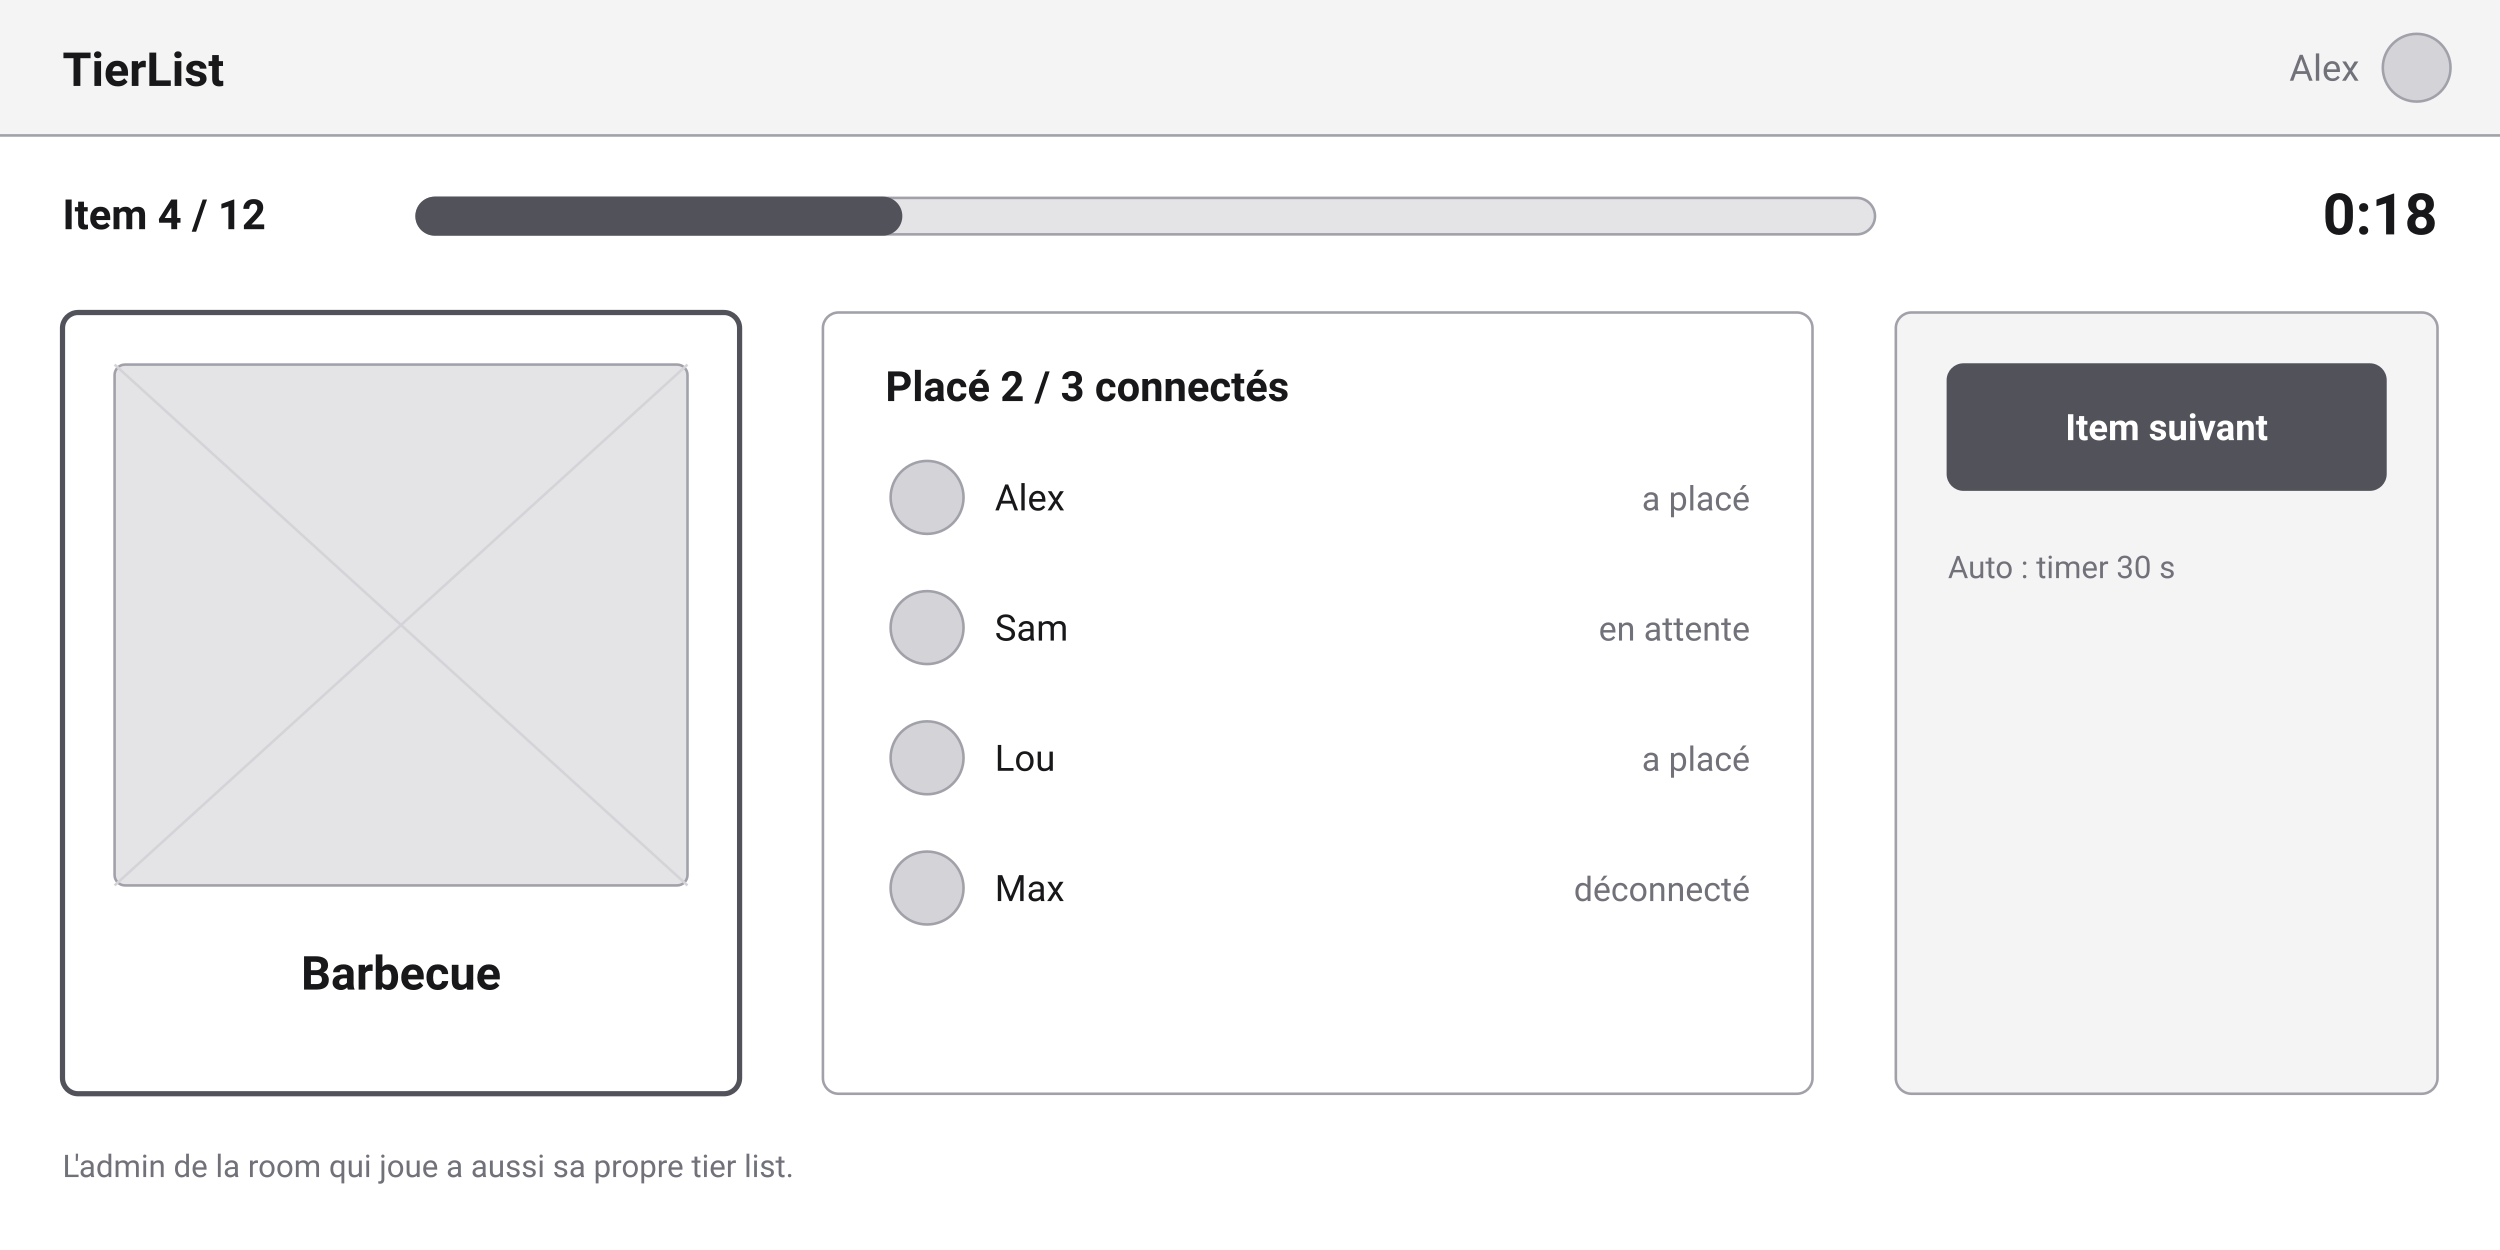
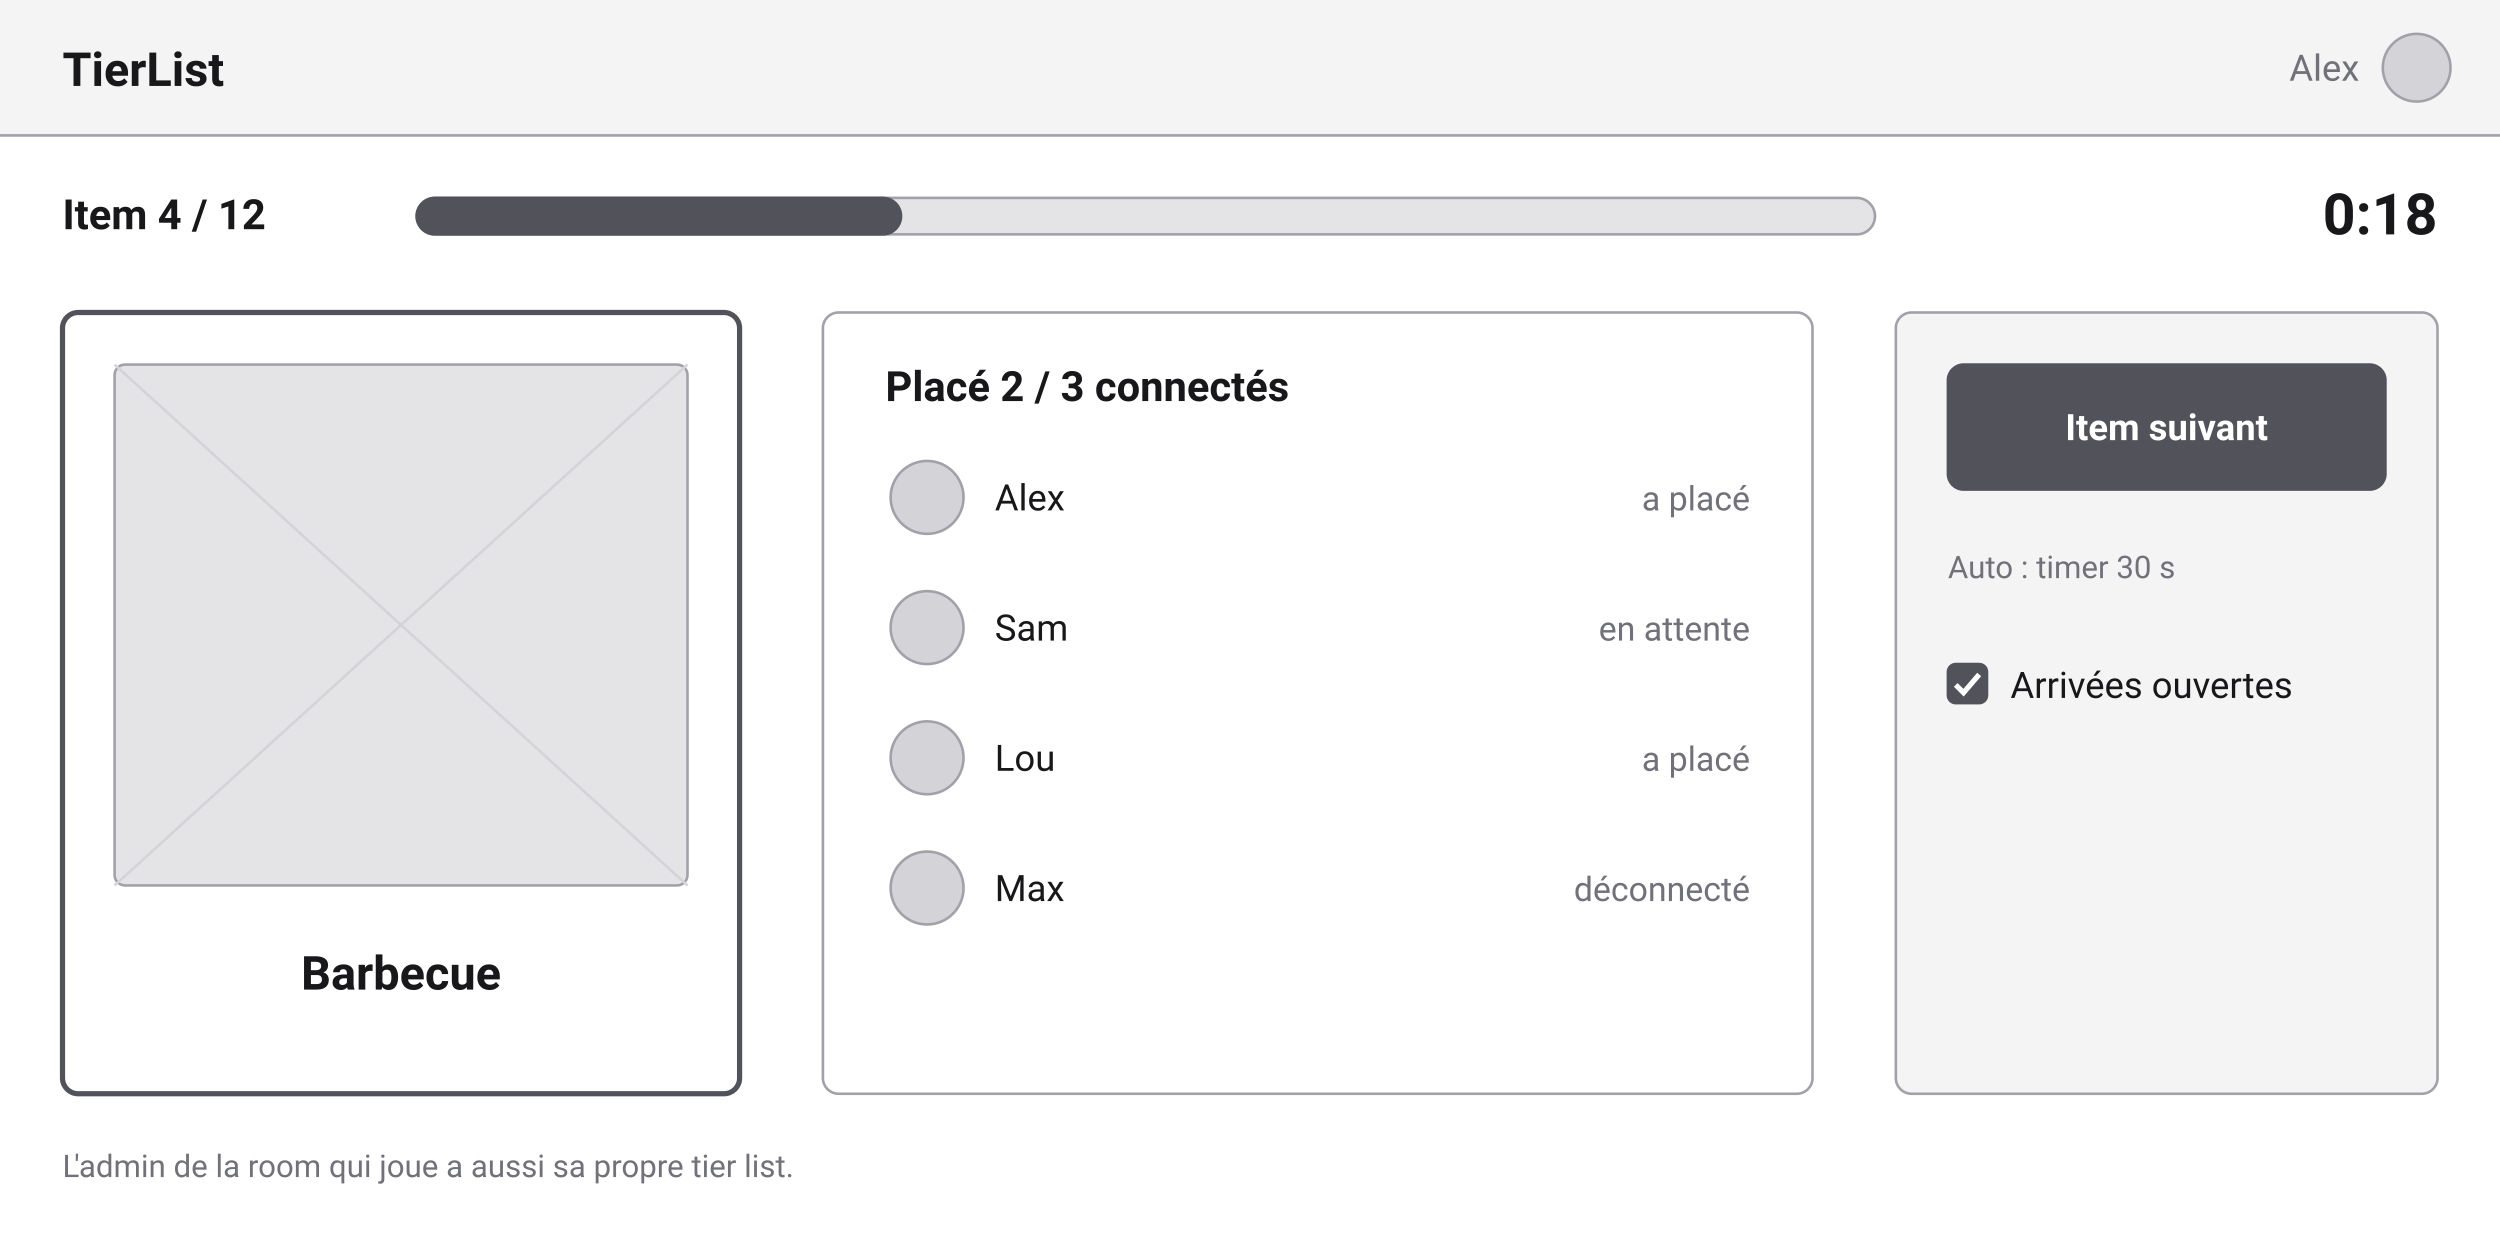
<svg xmlns="http://www.w3.org/2000/svg" width="960" height="480" viewBox="0 0 960 480" font-family="system-ui, -apple-system, 'Segoe UI', Roboto, Arial, sans-serif">
  <rect width="960" height="480" fill="#ffffff" />
  <rect x="0" y="0" width="960" height="52" rx="0" fill="#f4f4f5" stroke="#f4f4f5" stroke-width="1" />
  <line x1="0" y1="52" x2="960" y2="52" stroke="#a1a1aa" stroke-width="1" />
  <text x="24" y="33" font-size="18" fill="#18181b" font-weight="bold" text-anchor="start">TierList</text>
  <circle cx="928" cy="26" r="13" fill="#d4d4d8" stroke="#a1a1aa" />
  <text x="906" y="31" font-size="14" fill="#71717a" font-weight="normal" text-anchor="end">Alex</text>
  <text x="24" y="88" font-size="16" fill="#18181b" font-weight="bold" text-anchor="start">Item 4 / 12</text>
  <rect x="160" y="76" width="560" height="14" rx="7" fill="#e4e4e7" stroke="#a1a1aa" stroke-width="1" />
  <rect x="160" y="76" width="186" height="14" rx="7" fill="#52525b" stroke="#52525b" stroke-width="1" />
  <text x="936" y="90" font-size="22" fill="#18181b" font-weight="bold" text-anchor="end">0:18</text>
  <rect x="24" y="120" width="260" height="300" rx="6" fill="#ffffff" stroke="#52525b" stroke-width="2" />
  <rect x="44" y="140" width="220" height="200" rx="4" fill="#e4e4e7" stroke="#a1a1aa" stroke-width="1" />
  <line x1="44" y1="140" x2="264" y2="340" stroke="#d4d4d8" stroke-width="1" />
  <line x1="264" y1="140" x2="44" y2="340" stroke="#d4d4d8" stroke-width="1" />
  <text x="154" y="380" font-size="18" fill="#18181b" font-weight="bold" text-anchor="middle">Barbecue</text>
  <rect x="316" y="120" width="380" height="300" rx="6" fill="#ffffff" stroke="#a1a1aa" stroke-width="1" />
  <text x="340" y="154" font-size="16" fill="#18181b" font-weight="bold" text-anchor="start">Placé 2 / 3 connectés</text>
  <circle cx="356" cy="191" r="14" fill="#d4d4d8" stroke="#a1a1aa" />
  <text x="382" y="196" font-size="14" fill="#18181b" font-weight="normal" text-anchor="start">Alex</text>
  <text x="672" y="196" font-size="13" fill="#71717a" font-weight="normal" text-anchor="end">a placé</text>
  <circle cx="356" cy="241" r="14" fill="#d4d4d8" stroke="#a1a1aa" />
  <text x="382" y="246" font-size="14" fill="#18181b" font-weight="normal" text-anchor="start">Sam</text>
  <text x="672" y="246" font-size="13" fill="#71717a" font-weight="normal" text-anchor="end">en attente</text>
  <circle cx="356" cy="291" r="14" fill="#d4d4d8" stroke="#a1a1aa" />
  <text x="382" y="296" font-size="14" fill="#18181b" font-weight="normal" text-anchor="start">Lou</text>
  <text x="672" y="296" font-size="13" fill="#71717a" font-weight="normal" text-anchor="end">a placé</text>
  <circle cx="356" cy="341" r="14" fill="#d4d4d8" stroke="#a1a1aa" />
  <text x="382" y="346" font-size="14" fill="#18181b" font-weight="normal" text-anchor="start">Max</text>
  <text x="672" y="346" font-size="13" fill="#71717a" font-weight="normal" text-anchor="end">déconnecté</text>
  <rect x="728" y="120" width="208" height="300" rx="6" fill="#f4f4f5" stroke="#a1a1aa" stroke-width="1" />
  <rect x="748" y="140" width="168" height="48" rx="6" fill="#52525b" stroke="#52525b" stroke-width="1" />
  <text x="832.0" y="169.0" font-size="14" fill="#ffffff" font-weight="bold" text-anchor="middle">Item suivant</text>
  <text x="748" y="222" font-size="12" fill="#71717a" font-weight="normal" text-anchor="start">Auto : timer 30 s</text>
+   <rect x="748" y="255" width="15" height="15" rx="3" fill="#52525b" stroke="#52525b" stroke-width="1" />
+   <polyline points="751,263 754,266 760,259" fill="none" stroke="#ffffff" stroke-width="2" />
+   <text x="772" y="268" font-size="14" fill="#18181b" font-weight="normal" text-anchor="start">Arrivées ouvertes</text>
  <text x="24" y="452" font-size="12" fill="#71717a" font-weight="normal" text-anchor="start">L'admin de la room qui joue a aussi sa propre tier list.</text>
</svg>
